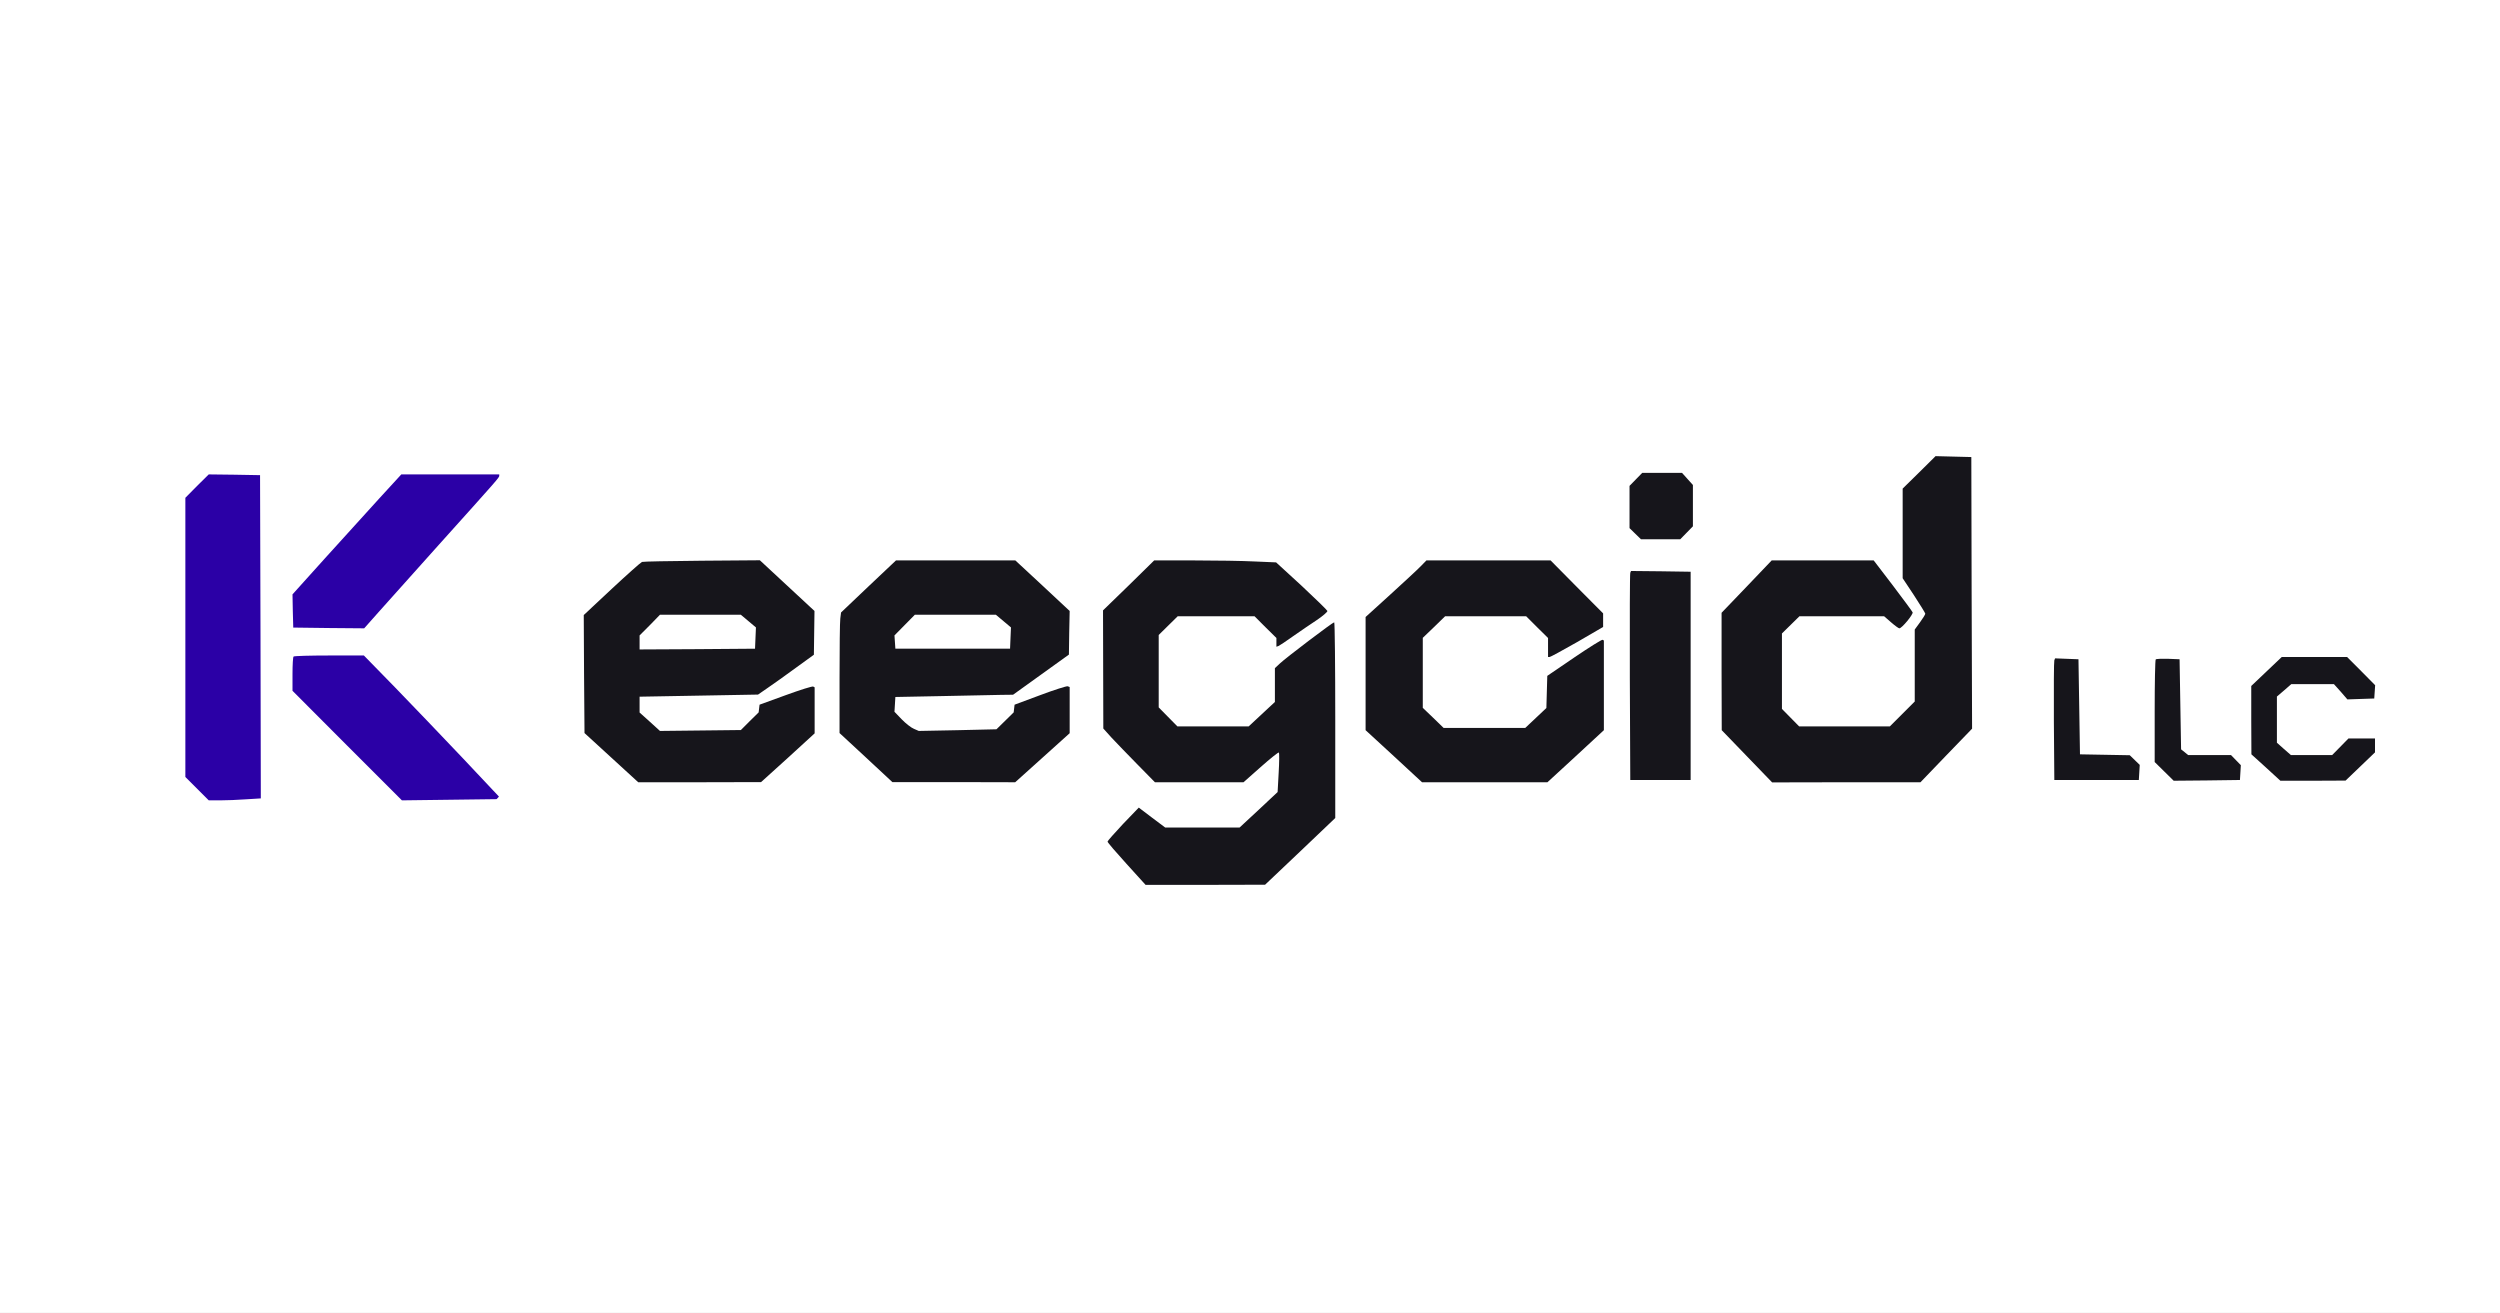
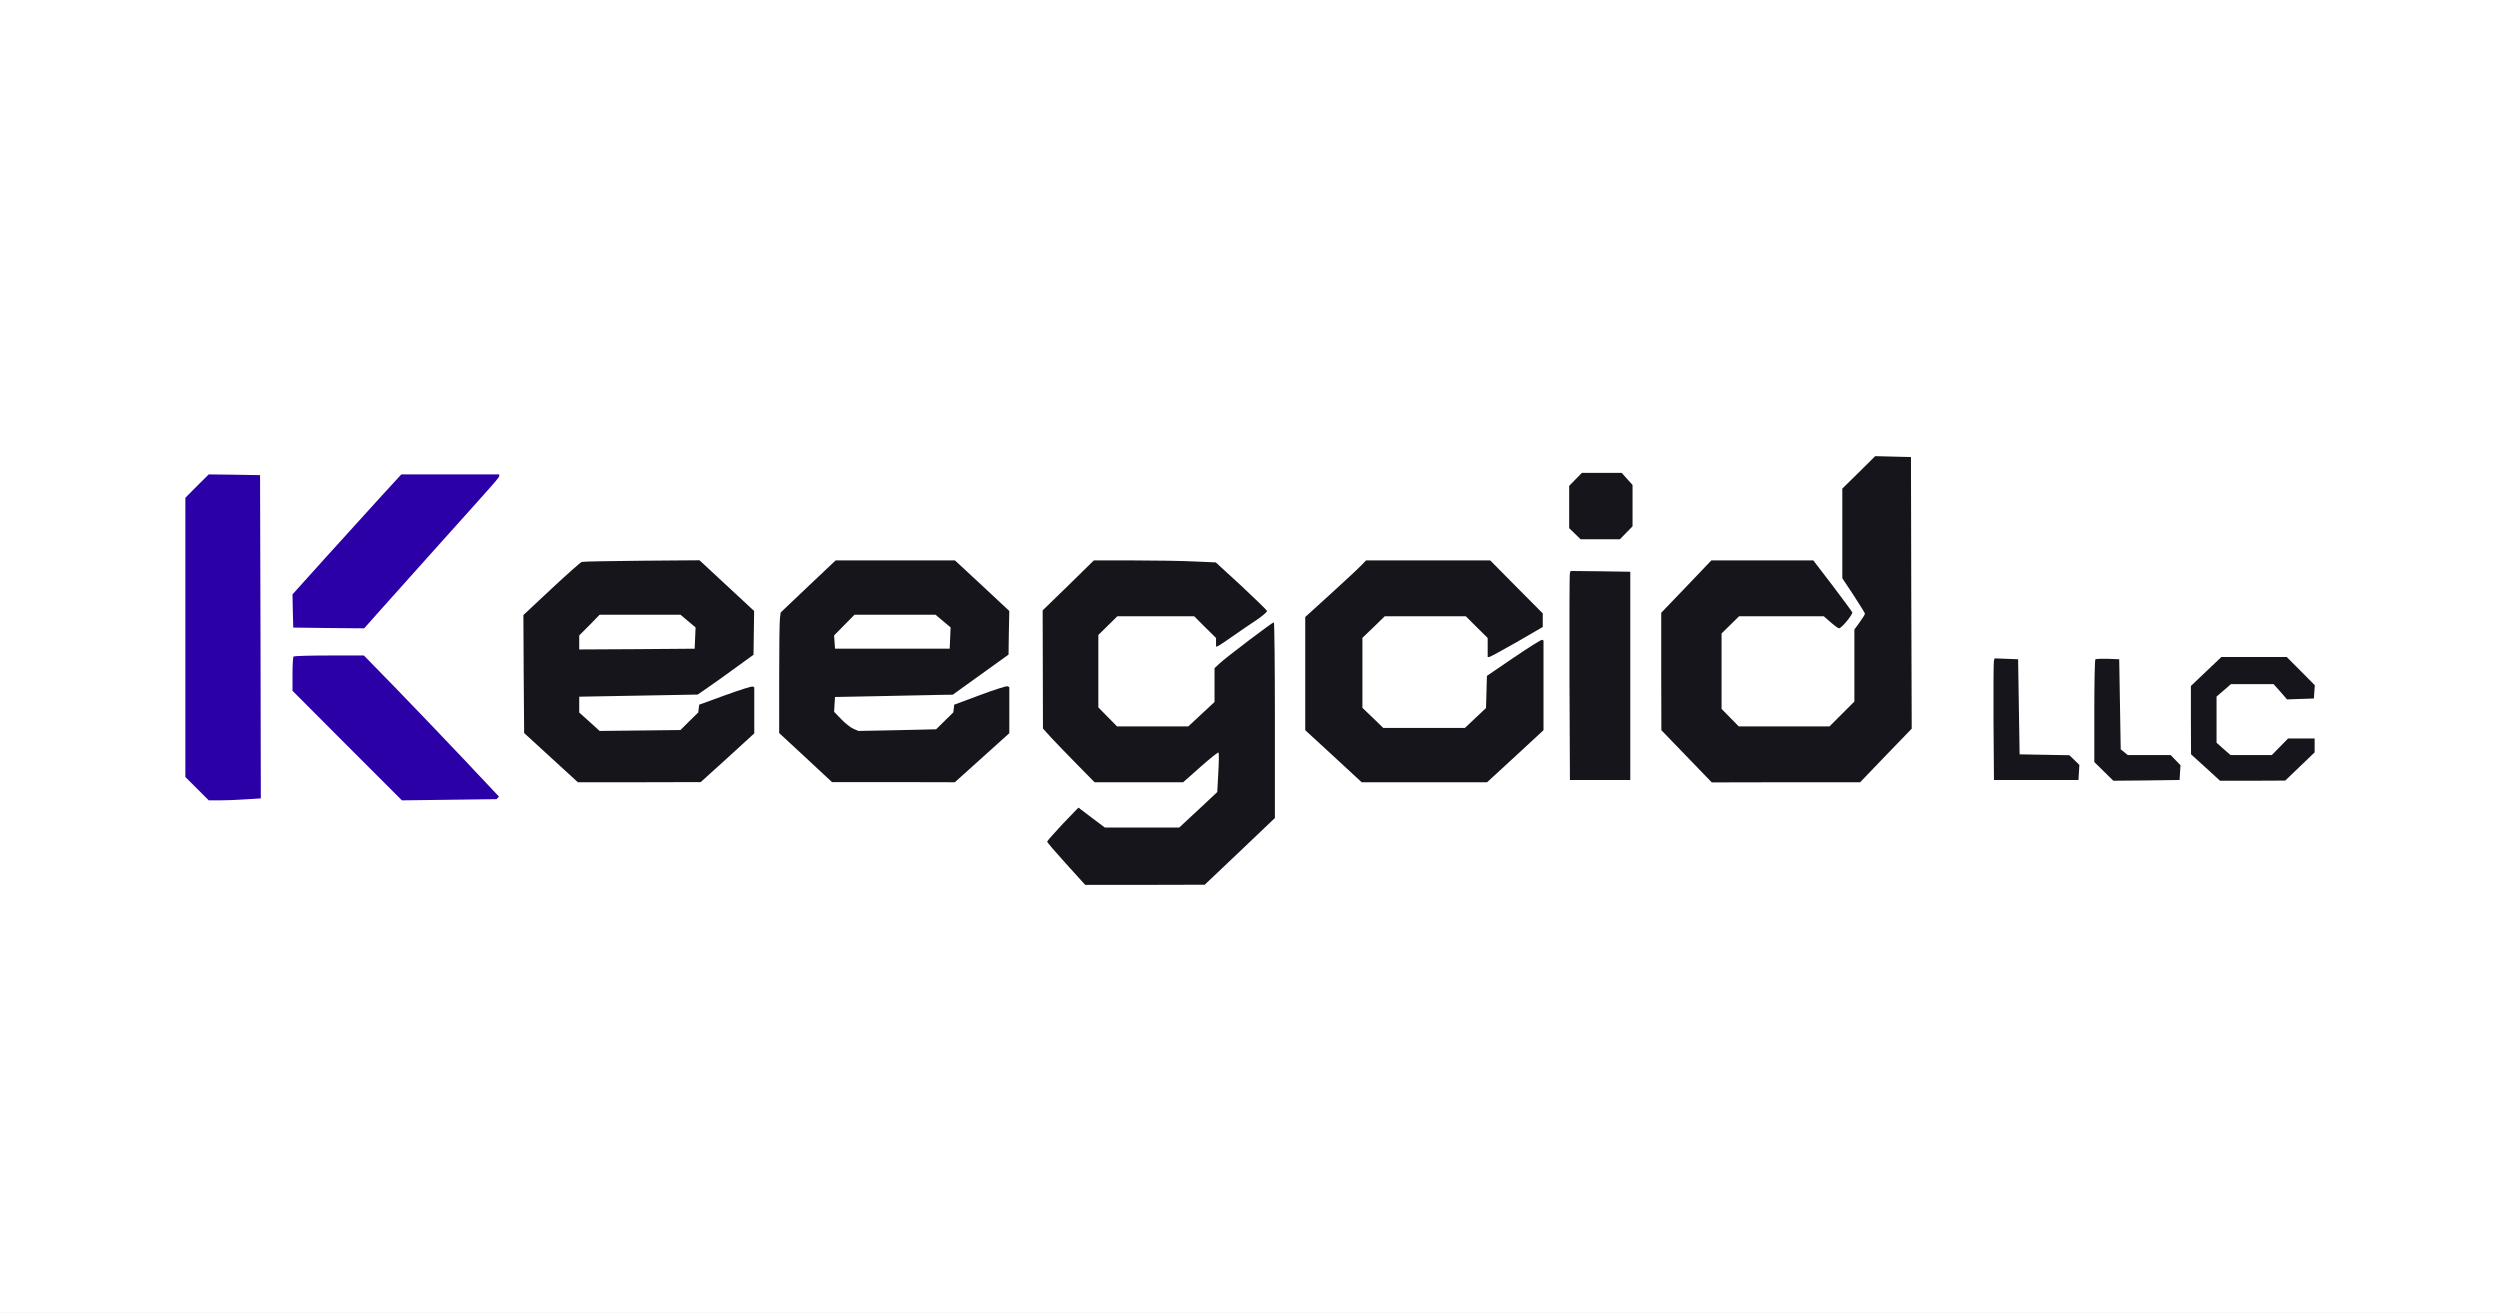
<svg xmlns="http://www.w3.org/2000/svg" viewBox="0 0 1200 630">
  <rect width="1200" height="630" fill="white" />
  <g transform="translate(60 198.74) scale(0.724346) translate(-105 -80)">
    <g id="brand-icon" transform="translate(40 19.5) scale(4.02)">
      <g transform="translate(0 5.099502) scale(0.2487562)">
        <g transform="translate(0,361) scale(0.1,-0.1)" fill="#2B00A6" stroke="none">
          <path d="M1127 2733 l-77 -78 0 -925 0 -925 78 -78 77 -77 75 0 c41 0 119 3 173 7 l97 6 -2 1071 -3 1071 -170 3 -170 2 -78 -77z" />
          <path d="M2337 2653 c-79 -87 -242 -266 -361 -398 l-216 -240 2 -110 3 -110 235 -3 235 -2 95 107 c52 59 232 260 400 447 392 436 400 445 400 457 l0 9 -324 0 -325 0 -144 -157z" />
          <path d="M1767 1603 c-4 -3 -7 -56 -7 -117 l0 -110 362 -363 363 -363 313 4 314 4 8 8 8 9 -240 255 c-133 140 -334 351 -448 468 l-207 212 -230 0 c-126 0 -233 -3 -236 -7z" />
        </g>
      </g>
    </g>
-     <g transform="translate(-30 40)" aria-label="eegoid LLC">
+     <g transform="translate(-70 40)" aria-label="eegoid LLC">
      <g transform="translate(0,361) scale(0.1,-0.1)" fill="#16151B" stroke="none">
        <path d="M13239 2823 l-109 -107 0 -297 0 -297 75 -113 c41 -63 75 -118 75 -122 0 -5 -16 -31 -35 -57 l-35 -48 0 -239 0 -238 -83 -83 -82 -82 -301 0 -300 0 -57 58 -57 58 0 250 0 250 58 57 58 57 280 0 281 0 46 -40 c25 -22 50 -40 55 -40 17 0 93 93 88 106 -3 7 -62 87 -131 178 l-127 166 -338 0 -338 0 -166 -174 -166 -173 0 -389 1 -389 167 -173 167 -173 492 1 491 0 171 178 171 177 -3 900 -2 900 -119 3 -118 3 -109 -108z" />
        <path d="M11362 2777 l-42 -43 0 -140 0 -140 38 -37 38 -37 130 0 130 0 42 43 42 43 0 137 0 137 -36 40 -36 40 -132 0 -132 0 -42 -43z" />
        <path d="M4776 2230 c-8 -3 -98 -83 -200 -178 l-186 -174 2 -391 3 -391 178 -163 178 -163 407 0 407 1 178 161 177 162 0 152 0 153 -9 5 c-5 4 -87 -22 -183 -57 l-173 -63 -3 -25 -3 -26 -59 -58 -59 -59 -268 -3 -268 -3 -67 61 -68 61 0 52 0 53 393 7 392 7 65 45 c36 24 119 84 185 132 l120 87 2 145 2 145 -181 168 -181 168 -384 -3 c-211 -2 -390 -5 -397 -8z m705 -392 l50 -42 -3 -70 -3 -71 -382 -3 -383 -2 0 46 0 47 68 68 67 69 268 0 268 0 50 -42z" />
        <path d="M6277 2068 l-182 -173 -5 -40 c-3 -22 -5 -202 -5 -399 l0 -360 175 -162 175 -163 407 0 407 -1 180 162 181 163 0 153 0 153 -13 5 c-8 2 -90 -24 -183 -59 l-169 -63 -3 -25 -3 -26 -57 -56 -57 -56 -257 -6 -258 -5 -32 14 c-18 7 -55 36 -81 63 l-48 50 3 49 3 49 310 6 c171 4 346 7 390 8 l80 1 185 133 185 133 2 145 3 144 -180 168 -180 167 -396 0 -395 0 -182 -172z m894 -230 l50 -42 -3 -70 -3 -71 -380 0 -380 0 -3 44 -3 44 68 69 67 68 269 0 268 0 50 -42z" />
        <path d="M8001 2074 l-170 -165 1 -392 1 -391 55 -61 c31 -33 108 -113 171 -177 l116 -118 293 0 294 0 114 101 c63 56 117 99 120 96 4 -3 3 -64 -1 -134 l-7 -128 -126 -118 -126 -117 -247 0 -246 0 -88 66 -87 66 -104 -108 c-56 -60 -103 -113 -103 -117 -1 -5 56 -71 126 -148 l126 -139 396 0 396 1 233 221 232 221 0 648 c0 357 -3 649 -7 649 -10 0 -320 -235 -360 -273 l-33 -31 0 -112 0 -112 -87 -81 -87 -81 -236 0 -236 0 -62 63 -62 63 0 240 0 240 63 62 63 62 254 0 255 0 72 -72 73 -72 0 -29 0 -29 14 5 c7 3 51 32 97 65 46 32 117 81 157 107 40 27 71 54 70 60 -2 6 -79 81 -171 167 l-169 155 -141 6 c-78 4 -260 7 -404 7 l-263 0 -169 -166z" />
        <path d="M9937 2202 c-21 -22 -112 -106 -202 -188 l-164 -149 0 -375 0 -375 187 -172 187 -173 416 0 415 0 187 172 187 173 0 297 0 297 -8 5 c-5 3 -89 -50 -188 -117 l-179 -122 -3 -106 -3 -107 -70 -66 -70 -66 -271 0 -270 0 -69 67 -69 66 0 232 0 232 74 71 74 72 268 0 269 0 72 -72 73 -72 0 -63 0 -63 10 0 c6 0 88 45 183 99 l172 100 0 45 0 45 -174 175 -174 176 -411 0 -412 0 -37 -38z" />
        <path d="M11325 2158 c-3 -7 -4 -319 -3 -693 l3 -680 200 0 200 0 0 690 0 690 -198 3 -197 2 -5 -12z" />
        <path d="M15541 1504 l-101 -96 0 -227 1 -226 96 -87 96 -88 216 0 216 1 98 94 97 93 0 46 0 46 -88 0 -88 0 -54 -55 -54 -55 -137 0 -136 0 -47 41 -46 41 0 153 0 153 48 41 47 41 142 0 141 0 45 -50 44 -51 89 3 89 3 3 44 3 44 -93 94 -93 93 -216 0 -217 0 -101 -96z" />
        <path d="M14135 1578 c-3 -7 -4 -189 -3 -403 l3 -390 280 0 280 0 3 50 3 50 -33 32 -33 32 -165 3 -165 3 -5 315 -5 315 -78 3 -77 3 -5 -13z" />
        <path d="M14807 1584 c-4 -4 -7 -159 -7 -343 l0 -337 63 -62 63 -62 219 2 220 3 3 49 3 49 -32 33 -33 34 -142 0 -142 0 -23 19 -24 19 -5 299 -5 298 -75 3 c-42 1 -79 0 -83 -4z" />
      </g>
    </g>
  </g>
</svg>
